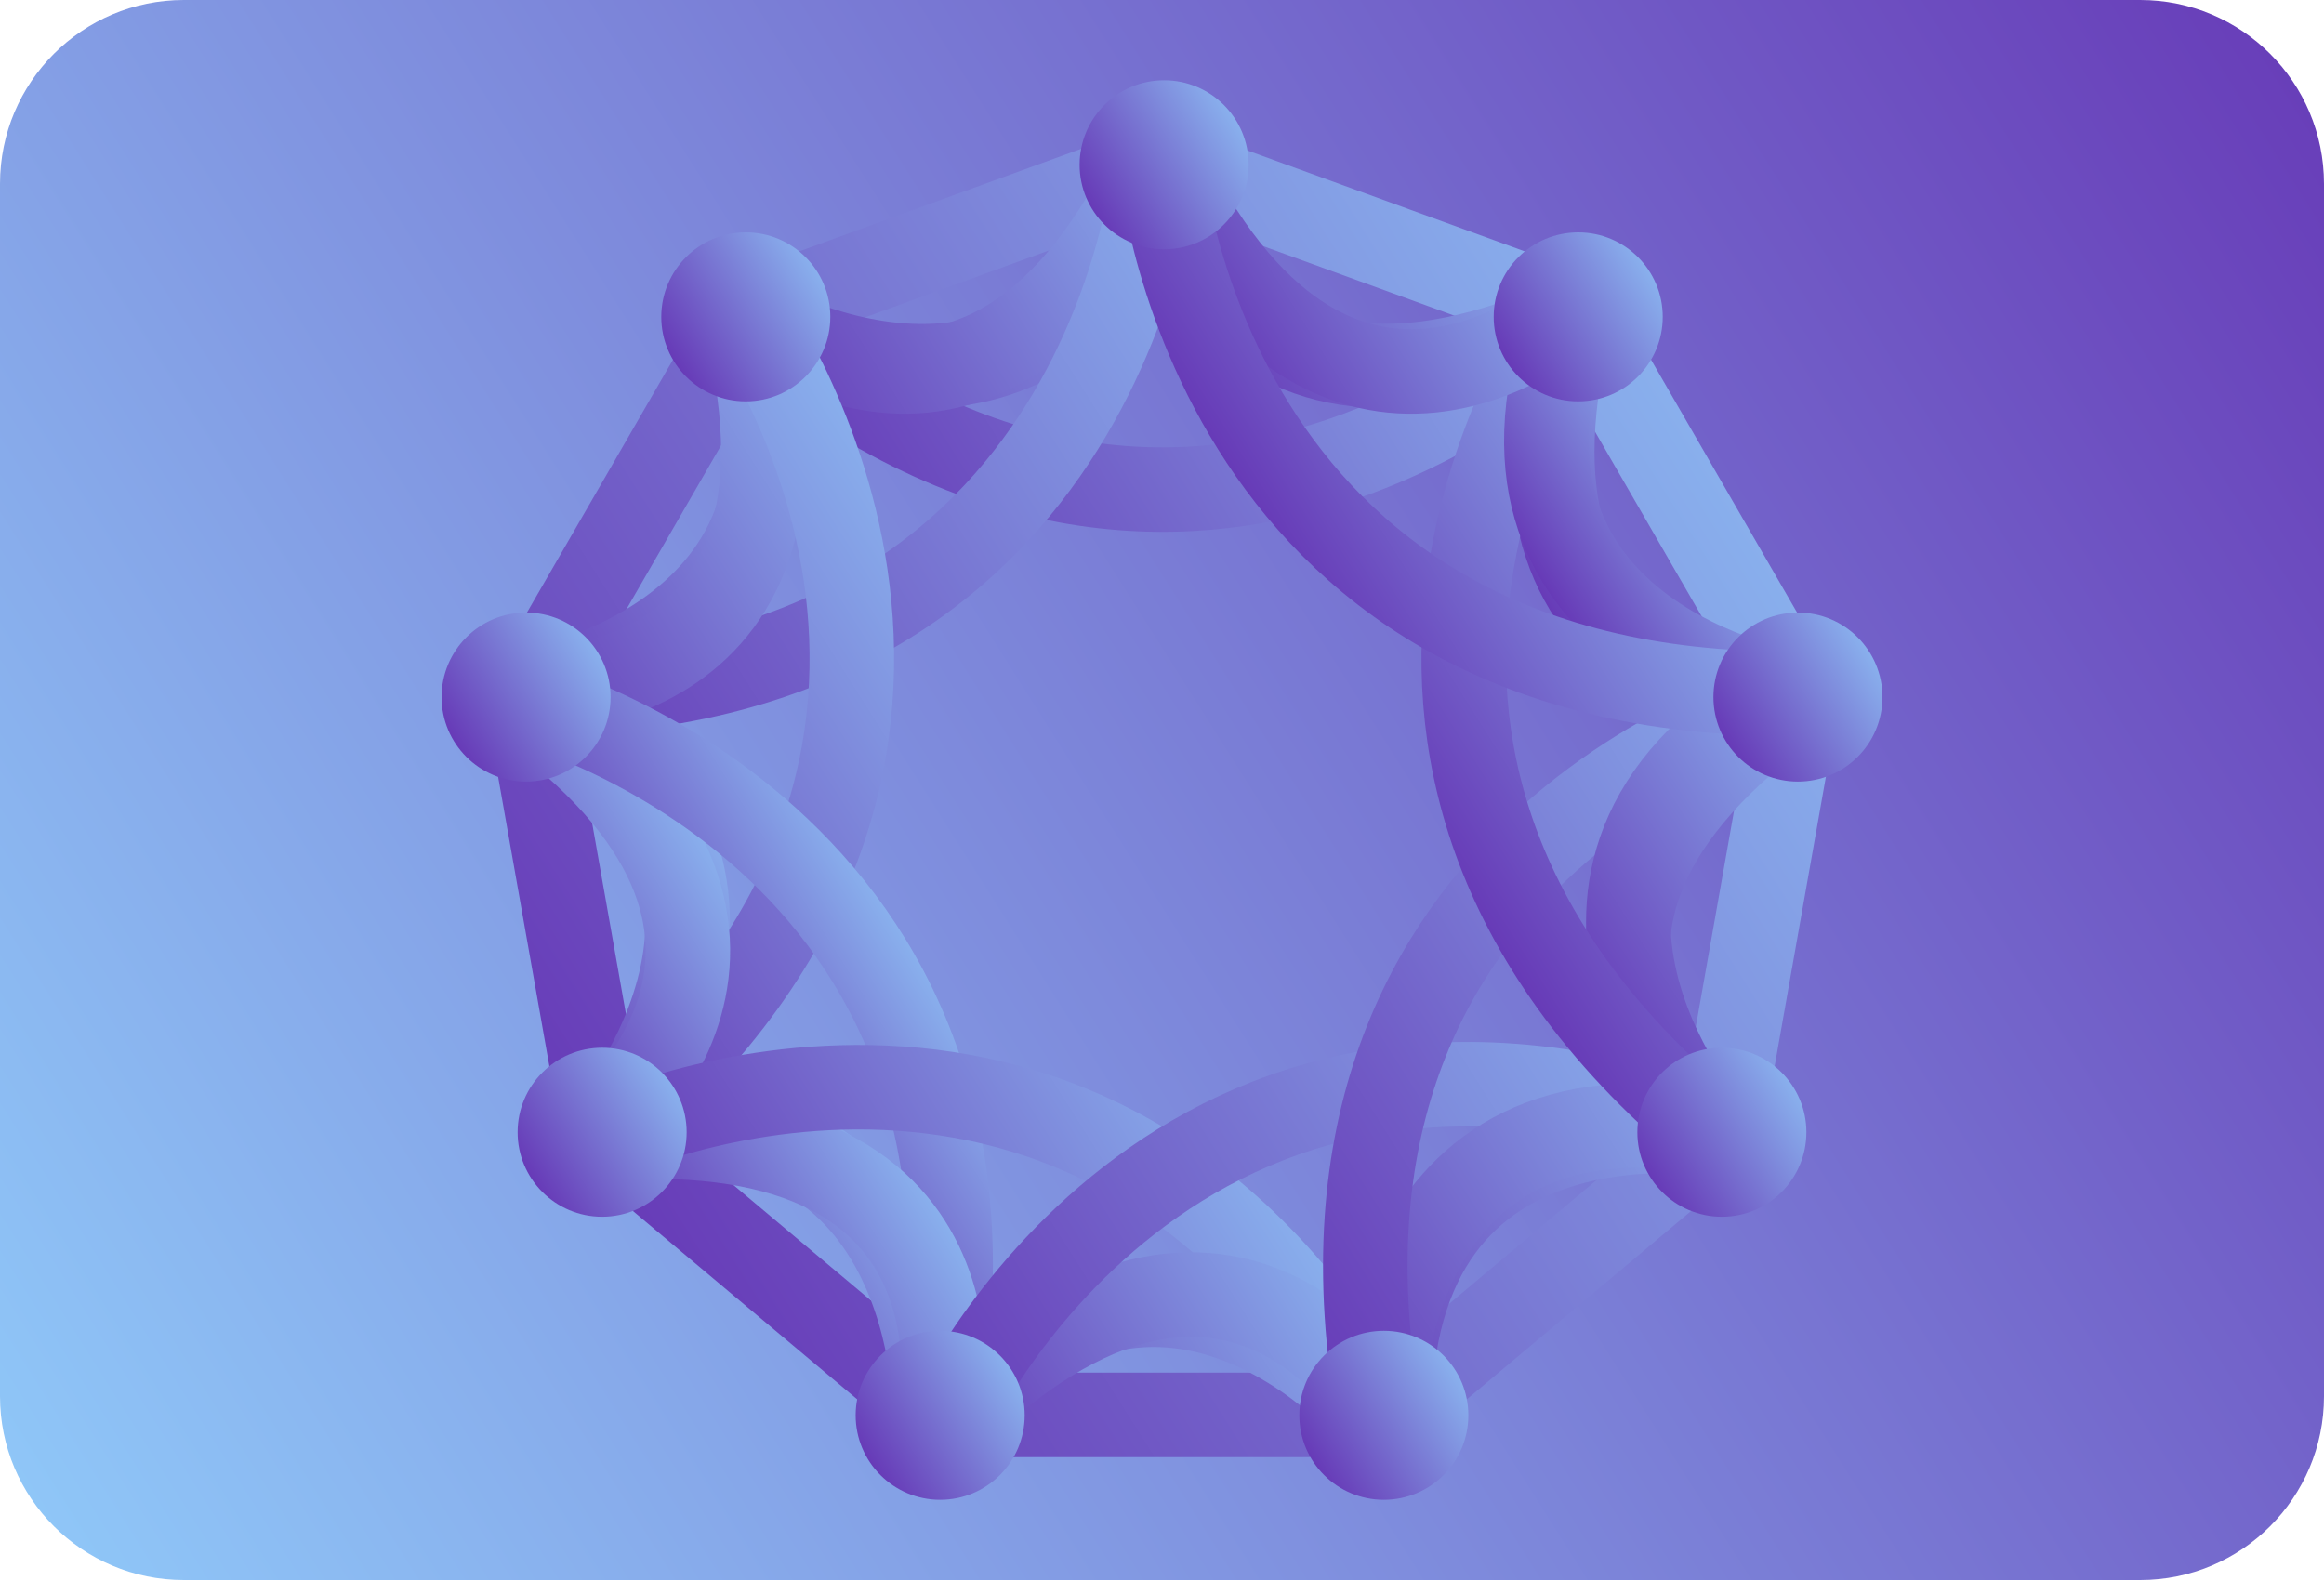
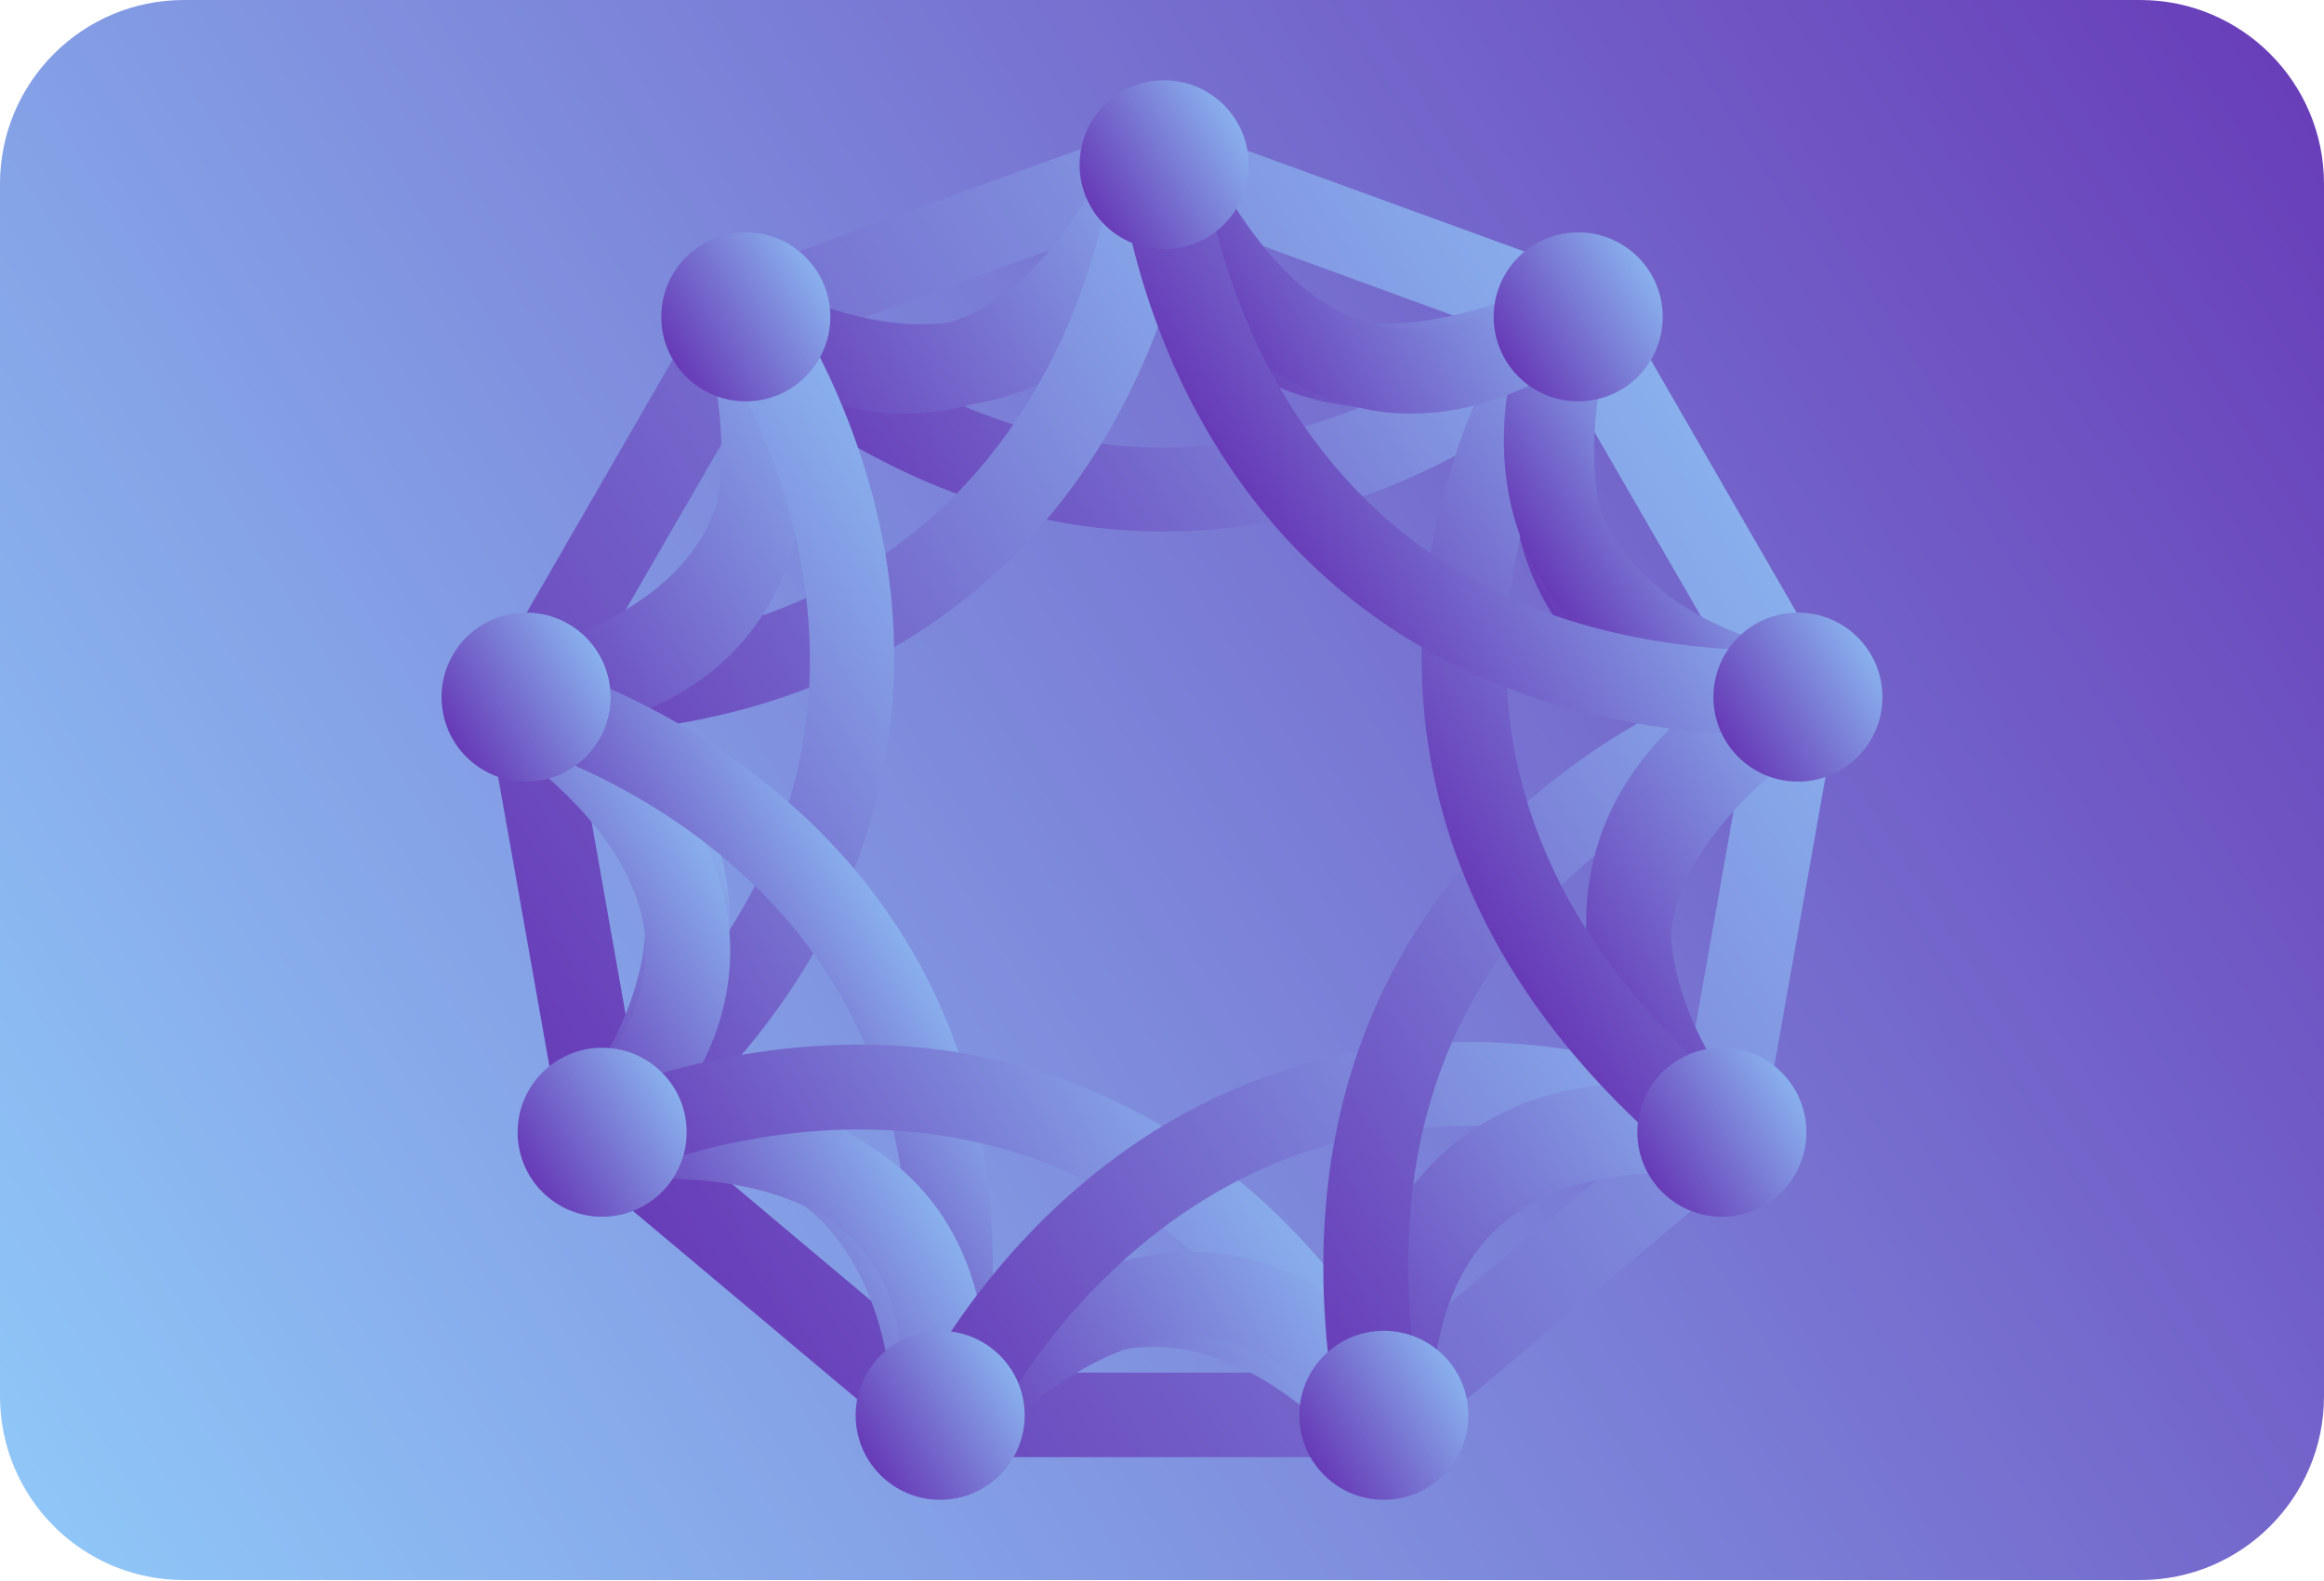
- <svg xmlns="http://www.w3.org/2000/svg" version="1.1" x="0px" y="0px" viewBox="0 0 550 374" style="enable-background:new 0 0 550 374;" xml:space="preserve">
+ <svg xmlns="http://www.w3.org/2000/svg" version="1.1" id="Layer_1" x="0px" y="0px" viewBox="0 0 550 374" style="enable-background:new 0 0 550 374;" xml:space="preserve">
  <style type="text/css">
	.st0{fill:url(#SVGID_1_);}
- 	.st1{fill:none;stroke:url(#SVGID_2_);stroke-width:20;stroke-miterlimit:10;}
- 	.st2{fill:none;stroke:url(#SVGID_3_);stroke-width:20;stroke-miterlimit:10;}
- 	.st3{fill:none;stroke:url(#SVGID_4_);stroke-width:20;stroke-miterlimit:10;}
- 	.st4{fill:none;stroke:url(#SVGID_5_);stroke-width:20;stroke-miterlimit:10;}
- 	.st5{fill:none;stroke:url(#SVGID_6_);stroke-width:20;stroke-miterlimit:10;}
- 	.st6{fill:none;stroke:url(#SVGID_7_);stroke-width:20;stroke-miterlimit:10;}
- 	.st7{fill:none;stroke:url(#SVGID_8_);stroke-width:20;stroke-miterlimit:10;}
- 	.st8{fill:none;stroke:url(#SVGID_9_);stroke-width:20;stroke-miterlimit:10;}
- 	.st9{fill:none;stroke:url(#SVGID_10_);stroke-width:20;stroke-miterlimit:10;}
- 	.st10{fill:none;stroke:url(#SVGID_11_);stroke-width:20;stroke-miterlimit:10;}
- 	.st11{fill:none;stroke:url(#SVGID_12_);stroke-width:20;stroke-miterlimit:10;}
- 	.st12{fill:none;stroke:url(#SVGID_13_);stroke-width:20;stroke-miterlimit:10;}
- 	.st13{fill:none;stroke:url(#SVGID_14_);stroke-width:20;stroke-miterlimit:10;}
- 	.st14{fill:none;stroke:url(#SVGID_15_);stroke-width:20;stroke-miterlimit:10;}
- 	.st15{fill:none;stroke:url(#SVGID_16_);stroke-width:20;stroke-miterlimit:10;}
- 	.st16{fill:none;stroke:url(#SVGID_17_);stroke-width:20;stroke-miterlimit:10;}
- 	.st17{fill:none;stroke:url(#SVGID_18_);stroke-width:20;stroke-miterlimit:10;}
- 	.st18{fill:none;stroke:url(#SVGID_19_);stroke-width:20;stroke-miterlimit:10;}
- 	.st19{fill:none;stroke:url(#SVGID_20_);stroke-width:20;stroke-miterlimit:10;}
- 	.st20{fill:none;stroke:url(#SVGID_21_);stroke-width:20;stroke-miterlimit:10;}
- 	.st21{fill:none;stroke:url(#SVGID_22_);stroke-width:20;stroke-miterlimit:10;}
- 	.st22{fill:none;stroke:url(#SVGID_23_);stroke-width:20;stroke-miterlimit:10;}
- 	.st23{fill:none;stroke:url(#SVGID_24_);stroke-width:20;stroke-miterlimit:10;}
- 	.st24{fill:none;stroke:url(#SVGID_25_);stroke-width:20;stroke-miterlimit:10;}
- 	.st25{fill:none;stroke:url(#SVGID_26_);stroke-width:20;stroke-miterlimit:10;}
- 	.st26{fill:none;stroke:url(#SVGID_27_);stroke-width:20;stroke-miterlimit:10;}
- 	.st27{fill:none;stroke:url(#SVGID_28_);stroke-width:20;stroke-miterlimit:10;}
- 	.st28{fill:none;stroke:url(#SVGID_29_);stroke-width:20;stroke-miterlimit:10;}
+ 	.st1{fill:url(#SVGID_2_);}
+ 	.st2{fill:url(#SVGID_3_);}
+ 	.st3{fill:url(#SVGID_4_);}
+ 	.st4{fill:url(#SVGID_5_);}
+ 	.st5{fill:url(#SVGID_6_);}
+ 	.st6{fill:url(#SVGID_7_);}
+ 	.st7{fill:url(#SVGID_8_);}
+ 	.st8{fill:url(#SVGID_9_);}
+ 	.st9{fill:url(#SVGID_10_);}
+ 	.st10{fill:url(#SVGID_11_);}
+ 	.st11{fill:url(#SVGID_12_);}
+ 	.st12{fill:url(#SVGID_13_);}
+ 	.st13{fill:url(#SVGID_14_);}
+ 	.st14{fill:url(#SVGID_15_);}
+ 	.st15{fill:url(#SVGID_16_);}
+ 	.st16{fill:url(#SVGID_17_);}
+ 	.st17{fill:url(#SVGID_18_);}
+ 	.st18{fill:url(#SVGID_19_);}
+ 	.st19{fill:url(#SVGID_20_);}
+ 	.st20{fill:url(#SVGID_21_);}
+ 	.st21{fill:url(#SVGID_22_);}
+ 	.st22{fill:url(#SVGID_23_);}
+ 	.st23{fill:url(#SVGID_24_);}
+ 	.st24{fill:url(#SVGID_25_);}
+ 	.st25{fill:url(#SVGID_26_);}
+ 	.st26{fill:url(#SVGID_27_);}
+ 	.st27{fill:url(#SVGID_28_);}
+ 	.st28{fill:url(#SVGID_29_);}
	.st29{fill:url(#SVGID_30_);}
	.st30{fill:url(#SVGID_31_);}
	.st31{fill:url(#SVGID_32_);}
	.st32{fill:url(#SVGID_33_);}
	.st33{fill:url(#SVGID_34_);}
	.st34{fill:url(#SVGID_35_);}
	.st35{fill:url(#SVGID_36_);}
	.st36{fill:url(#SVGID_37_);}
	.st37{fill:url(#SVGID_38_);}
</style>
  <g id="Layer_2_1_">
    <g id="Layer_1_1_">
      <g>
-         <linearGradient id="SVGID_1_" gradientUnits="userSpaceOnUse" x1="-8.267" y1="7.926" x2="561.015" y2="367.811" gradientTransform="matrix(1 0 0 -1 0 374)">
+         <linearGradient id="SVGID_1_" gradientUnits="userSpaceOnUse" x1="-8.267" y1="784.074" x2="561.015" y2="424.189" gradientTransform="matrix(1 0 0 1 0 -418)">
          <stop offset="0" style="stop-color:#90CAF9" />
          <stop offset="1" style="stop-color:#673AB7" />
        </linearGradient>
        <path class="st0" d="M43.5,374h463c24,0,43.5-19.5,43.5-43.5v-287c0-24-19.5-43.5-43.5-43.5h-463C19.5,0,0,19.5,0,43.5v287     C0,354.5,19.5,374,43.5,374z" />
      </g>
    </g>
  </g>
-   <g id="Layer_1">
-     <g id="Layer_2">
-       <linearGradient id="SVGID_2_" gradientUnits="userSpaceOnUse" x1="136.563" y1="277.671" x2="405.851" y2="107.434">
-         <stop offset="0" style="stop-color:#673AB7" />
-         <stop offset="1" style="stop-color:#89B0ED" />
-       </linearGradient>
-       <polygon class="st1" points="275,38.9 176.9,74.6 124.7,165 142.9,267.8 222.8,334.9 327.2,334.9 407.1,267.8 425.3,165     373.1,74.6   " />
-       <g>
-         <linearGradient id="SVGID_3_" gradientUnits="userSpaceOnUse" x1="181.325" y1="99.381" x2="281.108" y2="36.301">
-           <stop offset="0" style="stop-color:#673AB7" />
-           <stop offset="1" style="stop-color:#89B0ED" />
-         </linearGradient>
-         <path class="st2" d="M176.5,75c0,0,71,43,99-36" />
-         <linearGradient id="SVGID_4_" gradientUnits="userSpaceOnUse" x1="286.306" y1="84.523" x2="354.06" y2="41.691">
-           <stop offset="0" style="stop-color:#673AB7" />
-           <stop offset="1" style="stop-color:#89B0ED" />
-         </linearGradient>
-         <path class="st3" d="M275.5,39c0,0,10,76,98,36" />
-         <linearGradient id="SVGID_5_" gradientUnits="userSpaceOnUse" x1="199.172" y1="128.759" x2="349.954" y2="33.439">
-           <stop offset="0" style="stop-color:#673AB7" />
-           <stop offset="1" style="stop-color:#89B0ED" />
-         </linearGradient>
-         <path class="st4" d="M373.5,75c0,0-90,92-197,0" />
-       </g>
-       <g>
-         <linearGradient id="SVGID_6_" gradientUnits="userSpaceOnUse" x1="110.564" y1="151.611" x2="200.906" y2="94.499">
-           <stop offset="0" style="stop-color:#673AB7" />
-           <stop offset="1" style="stop-color:#89B0ED" />
-         </linearGradient>
-         <path class="st5" d="M123.2,164.2c0,0,82-13,52.4-91.4" />
-         <linearGradient id="SVGID_7_" gradientUnits="userSpaceOnUse" x1="180.247" y1="98.194" x2="279.179" y2="35.652">
-           <stop offset="0" style="stop-color:#673AB7" />
-           <stop offset="1" style="stop-color:#89B0ED" />
-         </linearGradient>
-         <path class="st6" d="M175.6,72.8c0,0,56.7,51.6,98.1-35.8" />
-         <linearGradient id="SVGID_8_" gradientUnits="userSpaceOnUse" x1="119.98" y1="169.24" x2="296.333" y2="57.755">
-           <stop offset="0" style="stop-color:#673AB7" />
-           <stop offset="1" style="stop-color:#89B0ED" />
-         </linearGradient>
-         <path class="st7" d="M273.7,37c0,0-9.4,128.4-150.5,127.2" />
-       </g>
-       <g>
-         <linearGradient id="SVGID_9_" gradientUnits="userSpaceOnUse" x1="116.228" y1="229.418" x2="169.772" y2="195.569">
-           <stop offset="0" style="stop-color:#673AB7" />
-           <stop offset="1" style="stop-color:#89B0ED" />
-         </linearGradient>
-         <path class="st8" d="M143.6,267.2c0,0,54-63.1-19.4-103.5" />
-         <linearGradient id="SVGID_10_" gradientUnits="userSpaceOnUse" x1="110.758" y1="153.106" x2="201.385" y2="95.815">
-           <stop offset="0" style="stop-color:#673AB7" />
-           <stop offset="1" style="stop-color:#89B0ED" />
-         </linearGradient>
-         <path class="st9" d="M124.1,163.7c0,0,76.6,2.5,51.5-90.8" />
-         <linearGradient id="SVGID_11_" gradientUnits="userSpaceOnUse" x1="105.521" y1="209.711" x2="225.931" y2="133.591">
-           <stop offset="0" style="stop-color:#673AB7" />
-           <stop offset="1" style="stop-color:#89B0ED" />
-         </linearGradient>
-         <path class="st10" d="M175.6,72.9c0,0,76.1,103.8-32.1,194.4" />
-       </g>
-       <g>
-         <linearGradient id="SVGID_12_" gradientUnits="userSpaceOnUse" x1="163.16" y1="311.049" x2="213.26" y2="279.377">
-           <stop offset="0" style="stop-color:#673AB7" />
-           <stop offset="1" style="stop-color:#89B0ED" />
-         </linearGradient>
-         <path class="st11" d="M221.4,335.8c0,0,1.5-83-80.9-67.5" />
-         <linearGradient id="SVGID_13_" gradientUnits="userSpaceOnUse" x1="115.534" y1="230.566" x2="166.69" y2="198.227">
-           <stop offset="0" style="stop-color:#673AB7" />
-           <stop offset="1" style="stop-color:#89B0ED" />
-         </linearGradient>
-         <path class="st12" d="M140.5,268.3c0,0,60.7-46.9-18.2-102.8" />
-         <linearGradient id="SVGID_14_" gradientUnits="userSpaceOnUse" x1="162.664" y1="256.464" x2="215" y2="223.379">
-           <stop offset="0" style="stop-color:#673AB7" />
-           <stop offset="1" style="stop-color:#89B0ED" />
-         </linearGradient>
-         <path class="st13" d="M122.4,165.5c0,0,124.8,31.5,99.1,170.3" />
-       </g>
-       <g>
-         <linearGradient id="SVGID_15_" gradientUnits="userSpaceOnUse" x1="231.05" y1="357.06" x2="317.017" y2="302.714">
-           <stop offset="0" style="stop-color:#673AB7" />
-           <stop offset="1" style="stop-color:#89B0ED" />
-         </linearGradient>
-         <path class="st14" d="M327.5,337.9c0,0-51.7-65-105.3-0.6" />
-         <linearGradient id="SVGID_16_" gradientUnits="userSpaceOnUse" x1="164.991" y1="313.447" x2="217.954" y2="279.966">
-           <stop offset="0" style="stop-color:#673AB7" />
-           <stop offset="1" style="stop-color:#89B0ED" />
-         </linearGradient>
-         <path class="st15" d="M222.2,337.3c0,0,17-74.7-79.4-67.8" />
-         <linearGradient id="SVGID_17_" gradientUnits="userSpaceOnUse" x1="181.085" y1="332.425" x2="292.053" y2="262.274">
-           <stop offset="0" style="stop-color:#673AB7" />
-           <stop offset="1" style="stop-color:#89B0ED" />
-         </linearGradient>
-         <path class="st16" d="M142.8,269.6c0,0,116.3-55.1,184.8,68.3" />
-       </g>
-       <g>
-         <linearGradient id="SVGID_18_" gradientUnits="userSpaceOnUse" x1="310.772" y1="324.096" x2="411.978" y2="260.116">
-           <stop offset="0" style="stop-color:#673AB7" />
-           <stop offset="1" style="stop-color:#89B0ED" />
-         </linearGradient>
-         <path class="st17" d="M409.4,268.9c0,0-81.4-16-80.6,67.8" />
-         <linearGradient id="SVGID_19_" gradientUnits="userSpaceOnUse" x1="234.074" y1="355.929" x2="318.894" y2="302.308">
-           <stop offset="0" style="stop-color:#673AB7" />
-           <stop offset="1" style="stop-color:#89B0ED" />
-         </linearGradient>
-         <path class="st18" d="M328.7,336.7c0,0-35.5-68-104.4-0.2" />
-         <linearGradient id="SVGID_20_" gradientUnits="userSpaceOnUse" x1="223.856" y1="346.096" x2="397.961" y2="236.031">
-           <stop offset="0" style="stop-color:#673AB7" />
-           <stop offset="1" style="stop-color:#89B0ED" />
-         </linearGradient>
-         <path class="st19" d="M224.3,336.5c0,0,53-117.3,185-67.6" />
-       </g>
-       <g>
-         <linearGradient id="SVGID_21_" gradientUnits="userSpaceOnUse" x1="308.453" y1="323.09" x2="409.725" y2="259.068">
-           <stop offset="0" style="stop-color:#673AB7" />
-           <stop offset="1" style="stop-color:#89B0ED" />
-         </linearGradient>
-         <path class="st20" d="M326.6,335.8c0,0-1.5-83,80.9-67.5" />
-         <linearGradient id="SVGID_22_" gradientUnits="userSpaceOnUse" x1="373.925" y1="239.995" x2="445.008" y2="195.058">
-           <stop offset="0" style="stop-color:#673AB7" />
-           <stop offset="1" style="stop-color:#89B0ED" />
-         </linearGradient>
-         <path class="st21" d="M407.5,268.3c0,0-60.7-46.9,18.2-102.8" />
-         <linearGradient id="SVGID_23_" gradientUnits="userSpaceOnUse" x1="291.221" y1="297.211" x2="449.422" y2="197.2">
-           <stop offset="0" style="stop-color:#673AB7" />
-           <stop offset="1" style="stop-color:#89B0ED" />
-         </linearGradient>
-         <path class="st22" d="M425.7,165.5c0,0-124.8,31.5-99.1,170.3" />
-       </g>
-       <g>
-         <linearGradient id="SVGID_24_" gradientUnits="userSpaceOnUse" x1="372.598" y1="236.55" x2="442.668" y2="192.254">
-           <stop offset="0" style="stop-color:#673AB7" />
-           <stop offset="1" style="stop-color:#89B0ED" />
-         </linearGradient>
-         <path class="st23" d="M404.5,267.2c0,0-54-63.1,19.4-103.5" />
-         <linearGradient id="SVGID_25_" gradientUnits="userSpaceOnUse" x1="364.306" y1="140.445" x2="406.322" y2="113.883">
-           <stop offset="0" style="stop-color:#673AB7" />
-           <stop offset="1" style="stop-color:#89B0ED" />
-         </linearGradient>
-         <path class="st24" d="M423.9,163.7c0,0-76.6,2.5-51.5-90.8" />
-         <linearGradient id="SVGID_26_" gradientUnits="userSpaceOnUse" x1="338" y1="198.292" x2="422.305" y2="144.997">
-           <stop offset="0" style="stop-color:#673AB7" />
-           <stop offset="1" style="stop-color:#89B0ED" />
-         </linearGradient>
-         <path class="st25" d="M372.4,72.9c0,0-76.1,103.8,32.1,194.4" />
-       </g>
-       <g>
-         <linearGradient id="SVGID_27_" gradientUnits="userSpaceOnUse" x1="365.769" y1="138.975" x2="405.485" y2="113.868">
-           <stop offset="0" style="stop-color:#673AB7" />
-           <stop offset="1" style="stop-color:#89B0ED" />
-         </linearGradient>
-         <path class="st26" d="M424.8,164.2c0,0-82-13-52.4-91.4" />
-         <linearGradient id="SVGID_28_" gradientUnits="userSpaceOnUse" x1="289.411" y1="81.926" x2="354.294" y2="40.909">
-           <stop offset="0" style="stop-color:#673AB7" />
-           <stop offset="1" style="stop-color:#89B0ED" />
-         </linearGradient>
-         <path class="st27" d="M372.4,72.8c0,0-56.7,51.6-98.1-35.8" />
-         <linearGradient id="SVGID_29_" gradientUnits="userSpaceOnUse" x1="304.2" y1="131.572" x2="380.155" y2="83.555">
-           <stop offset="0" style="stop-color:#673AB7" />
-           <stop offset="1" style="stop-color:#89B0ED" />
-         </linearGradient>
-         <path class="st28" d="M274.4,37c0,0,9.4,128.4,150.5,127.2" />
-       </g>
-     </g>
-     <g id="Layer_3">
-       <linearGradient id="SVGID_30_" gradientUnits="userSpaceOnUse" x1="205.593" y1="28.312" x2="239.407" y2="49.688" gradientTransform="matrix(1 0 0 -1 0 374)">
-         <stop offset="0" style="stop-color:#673AB7" />
-         <stop offset="1" style="stop-color:#89B0ED" />
-       </linearGradient>
-       <circle class="st29" cx="222.5" cy="335" r="20" />
-       <linearGradient id="SVGID_31_" gradientUnits="userSpaceOnUse" x1="125.593" y1="95.312" x2="159.407" y2="116.688" gradientTransform="matrix(1 0 0 -1 0 374)">
-         <stop offset="0" style="stop-color:#673AB7" />
-         <stop offset="1" style="stop-color:#89B0ED" />
-       </linearGradient>
-       <circle class="st30" cx="142.5" cy="268" r="20" />
-       <linearGradient id="SVGID_32_" gradientUnits="userSpaceOnUse" x1="107.593" y1="198.312" x2="141.407" y2="219.688" gradientTransform="matrix(1 0 0 -1 0 374)">
-         <stop offset="0" style="stop-color:#673AB7" />
-         <stop offset="1" style="stop-color:#89B0ED" />
-       </linearGradient>
-       <circle class="st31" cx="124.5" cy="165" r="20" />
-       <linearGradient id="SVGID_33_" gradientUnits="userSpaceOnUse" x1="159.593" y1="288.312" x2="193.407" y2="309.688" gradientTransform="matrix(1 0 0 -1 0 374)">
-         <stop offset="0" style="stop-color:#673AB7" />
-         <stop offset="1" style="stop-color:#89B0ED" />
-       </linearGradient>
-       <circle class="st32" cx="176.5" cy="75" r="20" />
-       <linearGradient id="SVGID_34_" gradientUnits="userSpaceOnUse" x1="258.593" y1="324.312" x2="292.407" y2="345.688" gradientTransform="matrix(1 0 0 -1 0 374)">
-         <stop offset="0" style="stop-color:#673AB7" />
-         <stop offset="1" style="stop-color:#89B0ED" />
-       </linearGradient>
-       <circle class="st33" cx="275.5" cy="39" r="20" />
-       <linearGradient id="SVGID_35_" gradientUnits="userSpaceOnUse" x1="310.593" y1="28.312" x2="344.407" y2="49.688" gradientTransform="matrix(1 0 0 -1 0 374)">
-         <stop offset="0" style="stop-color:#673AB7" />
-         <stop offset="1" style="stop-color:#89B0ED" />
-       </linearGradient>
-       <circle class="st34" cx="327.5" cy="335" r="20" />
-       <linearGradient id="SVGID_36_" gradientUnits="userSpaceOnUse" x1="408.593" y1="198.312" x2="442.407" y2="219.688" gradientTransform="matrix(1 0 0 -1 0 374)">
-         <stop offset="0" style="stop-color:#673AB7" />
-         <stop offset="1" style="stop-color:#89B0ED" />
-       </linearGradient>
-       <circle class="st35" cx="425.5" cy="165" r="20" />
-       <linearGradient id="SVGID_37_" gradientUnits="userSpaceOnUse" x1="390.593" y1="95.312" x2="424.407" y2="116.688" gradientTransform="matrix(1 0 0 -1 0 374)">
-         <stop offset="0" style="stop-color:#673AB7" />
-         <stop offset="1" style="stop-color:#89B0ED" />
-       </linearGradient>
-       <circle class="st36" cx="407.5" cy="268" r="20" />
-       <linearGradient id="SVGID_38_" gradientUnits="userSpaceOnUse" x1="356.593" y1="288.312" x2="390.407" y2="309.688" gradientTransform="matrix(1 0 0 -1 0 374)">
-         <stop offset="0" style="stop-color:#673AB7" />
-         <stop offset="1" style="stop-color:#89B0ED" />
-       </linearGradient>
-       <circle class="st37" cx="373.5" cy="75" r="20" />
-     </g>
+   <g id="Layer_2_2_">
+     <linearGradient id="SVGID_2_" gradientUnits="userSpaceOnUse" x1="136.563" y1="98.329" x2="405.85" y2="268.565" gradientTransform="matrix(1 0 0 -1 0 376)">
+       <stop offset="0" style="stop-color:#673AB7" />
+       <stop offset="1" style="stop-color:#89B0ED" />
+     </linearGradient>
+     <path class="st1" d="M330.8,344.9H219.2l-85.5-71.8l-19.5-110l55.8-96.7L275,28.3l104.9,38.2l55.8,96.7l-19.5,110L330.8,344.9z    M226.4,324.9h97.1l74.3-62.4l16.9-95.6l-48.6-84.1L275,49.5l-91.3,33.2l-48.6,84.1l16.9,95.6L226.4,324.9z" />
+     <g>
+       <linearGradient id="SVGID_3_" gradientUnits="userSpaceOnUse" x1="181.324" y1="276.621" x2="281.106" y2="339.701" gradientTransform="matrix(1 0 0 -1 0 376)">
+         <stop offset="0" style="stop-color:#673AB7" />
+         <stop offset="1" style="stop-color:#89B0ED" />
+       </linearGradient>
+       <path class="st2" d="M218.2,96.7c-24.9,0-45.8-12.4-46.9-13.1l10.3-17.1c0.3,0.2,27.9,16.4,52.2,7.7c14.2-5.1,25-18,32.2-38.4    l18.9,6.7c-9.4,26.4-24.3,43.4-44.5,50.6C233,95.6,225.4,96.7,218.2,96.7z" />
+       <linearGradient id="SVGID_4_" gradientUnits="userSpaceOnUse" x1="286.311" y1="291.48" x2="354.06" y2="334.309" gradientTransform="matrix(1 0 0 -1 0 376)">
+         <stop offset="0" style="stop-color:#673AB7" />
+         <stop offset="1" style="stop-color:#89B0ED" />
+       </linearGradient>
+       <path class="st3" d="M328,96.6c-11.3,0-21.4-2.5-30.4-7.4c-27.3-15.2-31.9-47.5-32-48.9l19.8-2.7c0,0.2,3.6,24,22,34.1    c14.7,8.1,35.5,6.1,61.9-5.9l8.3,18.2C359.2,92.5,342.6,96.6,328,96.6z" />
+       <linearGradient id="SVGID_5_" gradientUnits="userSpaceOnUse" x1="199.174" y1="247.237" x2="349.956" y2="342.557" gradientTransform="matrix(1 0 0 -1 0 376)">
+         <stop offset="0" style="stop-color:#673AB7" />
+         <stop offset="1" style="stop-color:#89B0ED" />
+       </linearGradient>
+       <path class="st4" d="M275.3,125.8c-30.5,0-66.9-10.2-105.3-43.2l13-15.2c41.3,35.5,84.5,46.6,128.3,32.8    c33.3-10.5,54.8-32,55-32.2l14.3,14c-1,1-24.7,24.9-62.5,37C306,122.9,291.5,125.8,275.3,125.8z" />
+     </g>
+     <g>
+       <linearGradient id="SVGID_6_" gradientUnits="userSpaceOnUse" x1="110.562" y1="224.391" x2="200.905" y2="281.503" gradientTransform="matrix(1 0 0 -1 0 376)">
+         <stop offset="0" style="stop-color:#673AB7" />
+         <stop offset="1" style="stop-color:#89B0ED" />
+       </linearGradient>
+       <path class="st5" d="M124.8,174.1l-3.2-19.7c0.3-0.1,31.9-5.5,44.8-27.8c7.5-13,7.5-29.9-0.2-50.1l18.7-7.1    c9.9,26.2,9.5,48.9-1.3,67.3C165.9,167.2,126.4,173.8,124.8,174.1z" />
+       <linearGradient id="SVGID_7_" gradientUnits="userSpaceOnUse" x1="180.242" y1="277.814" x2="279.174" y2="340.356" gradientTransform="matrix(1 0 0 -1 0 376)">
+         <stop offset="0" style="stop-color:#673AB7" />
+         <stop offset="1" style="stop-color:#89B0ED" />
+       </linearGradient>
+       <path class="st6" d="M214,97.9c-25.3,0-44.3-16.9-45.2-17.7l13.5-14.8l-6.7,7.4l6.7-7.4c0.2,0.2,18.2,16,38.9,11.8    c16.4-3.3,31.1-18.3,43.5-44.5l18.1,8.6c-15.3,32.3-34.8,51-57.8,55.6C221.2,97.6,217.5,97.9,214,97.9z" />
+       <linearGradient id="SVGID_8_" gradientUnits="userSpaceOnUse" x1="119.957" y1="206.797" x2="296.31" y2="318.282" gradientTransform="matrix(1 0 0 -1 0 376)">
+         <stop offset="0" style="stop-color:#673AB7" />
+         <stop offset="1" style="stop-color:#89B0ED" />
+       </linearGradient>
+       <path class="st7" d="M125.1,174.2c-0.7,0-1.3,0-2,0l0.2-20c54.5,0.4,94.6-19,119.2-57.8c18.7-29.5,21.2-59.8,21.2-60.1l19.9,1.5    c-0.1,1.4-2.8,35-23.8,68.6C240.4,137.4,201.3,174.2,125.1,174.2z" />
+     </g>
+     <g>
+       <linearGradient id="SVGID_9_" gradientUnits="userSpaceOnUse" x1="116.207" y1="146.569" x2="169.793" y2="180.444" gradientTransform="matrix(1 0 0 -1 0 376)">
+         <stop offset="0" style="stop-color:#673AB7" />
+         <stop offset="1" style="stop-color:#89B0ED" />
+       </linearGradient>
+       <path class="st8" d="M151.2,273.7l-15.2-13l7.6,6.5l-7.6-6.5c0.2-0.2,20.7-24.9,16.1-50.3c-2.7-14.8-13.7-27.6-32.7-38l9.6-17.5    c24.5,13.5,38.9,31,42.7,52C178.1,241.8,152.3,272.4,151.2,273.7z" />
+       <linearGradient id="SVGID_10_" gradientUnits="userSpaceOnUse" x1="110.758" y1="222.894" x2="201.385" y2="280.185" gradientTransform="matrix(1 0 0 -1 0 376)">
+         <stop offset="0" style="stop-color:#673AB7" />
+         <stop offset="1" style="stop-color:#89B0ED" />
+       </linearGradient>
+       <path class="st9" d="M124.7,173.7c-0.5,0-0.8,0-0.9,0l0.6-20c0.2,0,24.2,0.4,37.3-16.2c10.4-13.2,11.8-34,4.3-62l19.3-5.2    c9.3,34.5,6.6,61.3-8,79.7C159.4,172.6,130.2,173.7,124.7,173.7z" />
+       <linearGradient id="SVGID_11_" gradientUnits="userSpaceOnUse" x1="105.521" y1="166.289" x2="225.935" y2="242.411" gradientTransform="matrix(1 0 0 -1 0 376)">
+         <stop offset="0" style="stop-color:#673AB7" />
+         <stop offset="1" style="stop-color:#89B0ED" />
+       </linearGradient>
+       <path class="st10" d="M149.9,275l-12.8-15.3c41.8-35,59.7-75.8,53.3-121.3c-4.9-34.6-22.6-59.3-22.8-59.5L183.7,67    c0.8,1.1,20.6,28.4,26.4,67.7C215.4,171.2,209.4,225.2,149.9,275z" />
+     </g>
+     <g>
+       <linearGradient id="SVGID_12_" gradientUnits="userSpaceOnUse" x1="163.16" y1="64.952" x2="213.258" y2="96.622" gradientTransform="matrix(1 0 0 -1 0 376)">
+         <stop offset="0" style="stop-color:#673AB7" />
+         <stop offset="1" style="stop-color:#89B0ED" />
+       </linearGradient>
+       <path class="st11" d="M231.4,336l-20-0.4l10,0.2l-10-0.2c0-0.3,0.2-32.3-19.6-49c-11.5-9.7-28.2-12.6-49.5-8.6l-3.7-19.7    c27.5-5.2,49.8-0.8,66.1,13C231.8,294.3,231.4,334.3,231.4,336z" />
+       <linearGradient id="SVGID_13_" gradientUnits="userSpaceOnUse" x1="115.5" y1="145.412" x2="166.703" y2="177.781" gradientTransform="matrix(1 0 0 -1 0 376)">
+         <stop offset="0" style="stop-color:#673AB7" />
+         <stop offset="1" style="stop-color:#89B0ED" />
+       </linearGradient>
+       <path class="st12" d="M146.6,276.2l-12.2-15.8l6.1,7.9l-6.1-7.9c0.2-0.1,19-15.2,18.4-36.2c-0.4-16.8-12.6-33.8-36.3-50.5    l11.6-16.3c29.2,20.7,44.2,43.1,44.7,66.6C173.4,255.1,147.7,275.4,146.6,276.2z" />
+       <linearGradient id="SVGID_14_" gradientUnits="userSpaceOnUse" x1="162.664" y1="119.536" x2="214.955" y2="152.593" gradientTransform="matrix(1 0 0 -1 0 376)">
+         <stop offset="0" style="stop-color:#673AB7" />
+         <stop offset="1" style="stop-color:#89B0ED" />
+       </linearGradient>
+       <path class="st13" d="M231.3,337.6l-19.7-3.6c9.9-53.6-2.3-96.5-36.2-127.4c-25.8-23.5-55.2-31.3-55.5-31.3l4.9-19.4    c1.4,0.3,33.9,8.8,63.4,35.4C215.7,215.9,245.5,261.4,231.3,337.6z" />
+     </g>
+     <g>
+       <linearGradient id="SVGID_15_" gradientUnits="userSpaceOnUse" x1="231.052" y1="18.937" x2="317.019" y2="73.283" gradientTransform="matrix(1 0 0 -1 0 376)">
+         <stop offset="0" style="stop-color:#673AB7" />
+         <stop offset="1" style="stop-color:#89B0ED" />
+       </linearGradient>
+       <path class="st14" d="M319.7,344.1c-0.2-0.3-20.5-25.1-46.3-25.3c-15-0.1-29.7,8.2-43.5,24.9l-15.4-12.8    c17.7-21.3,37.4-32.1,58.5-32.1c0.2,0,0.5,0,0.7,0c35.4,0.4,60.6,31.5,61.6,32.8L319.7,344.1z" />
+       <linearGradient id="SVGID_16_" gradientUnits="userSpaceOnUse" x1="164.99" y1="62.553" x2="217.956" y2="96.036" gradientTransform="matrix(1 0 0 -1 0 376)">
+         <stop offset="0" style="stop-color:#673AB7" />
+         <stop offset="1" style="stop-color:#89B0ED" />
+       </linearGradient>
+       <path class="st15" d="M232,339.5l-19.5-4.4c0.1-0.2,5-23.7-8.8-39.7c-11-12.7-31.2-18.1-60.1-16l-1.4-19.9    c35.7-2.6,61.5,5.2,76.8,23C239.2,306.2,232.3,338.2,232,339.5z" />
+       <linearGradient id="SVGID_17_" gradientUnits="userSpaceOnUse" x1="181.068" y1="43.565" x2="292.05" y2="113.724" gradientTransform="matrix(1 0 0 -1 0 376)">
+         <stop offset="0" style="stop-color:#673AB7" />
+         <stop offset="1" style="stop-color:#89B0ED" />
+       </linearGradient>
+       <path class="st16" d="M318.9,342.8c-26.5-47.7-63.1-73-109-75.3c-34.9-1.7-62.5,11-62.8,11.1l-8.5-18.1    c1.3-0.6,31.8-14.8,71.4-13.1c36.9,1.6,88.8,17.8,126.4,85.6L318.9,342.8z" />
+     </g>
+     <g>
+       <linearGradient id="SVGID_18_" gradientUnits="userSpaceOnUse" x1="310.771" y1="51.904" x2="411.979" y2="115.884" gradientTransform="matrix(1 0 0 -1 0 376)">
+         <stop offset="0" style="stop-color:#673AB7" />
+         <stop offset="1" style="stop-color:#89B0ED" />
+       </linearGradient>
+       <path class="st17" d="M318.8,336.8c-0.3-28,7.9-49.1,24.4-62.8c27.2-22.6,66.5-15.2,68.1-14.9l-3.8,19.6    c-0.3-0.1-31.8-5.8-51.6,10.7c-11.5,9.6-17.3,25.5-17.1,47.2L318.8,336.8z" />
+       <linearGradient id="SVGID_19_" gradientUnits="userSpaceOnUse" x1="234.074" y1="20.072" x2="318.892" y2="73.691" gradientTransform="matrix(1 0 0 -1 0 376)">
+         <stop offset="0" style="stop-color:#673AB7" />
+         <stop offset="1" style="stop-color:#89B0ED" />
+       </linearGradient>
+       <path class="st18" d="M231.3,343.6l-14-14.3c25.5-25.1,50.2-35.9,73.4-32.3c30.9,4.9,46.3,33.7,46.9,35l-17.7,9.3    c-0.1-0.2-11.6-21.3-32.5-24.5C270.8,314.3,252,323.3,231.3,343.6z" />
+       <linearGradient id="SVGID_20_" gradientUnits="userSpaceOnUse" x1="223.86" y1="29.898" x2="397.964" y2="139.963" gradientTransform="matrix(1 0 0 -1 0 376)">
+         <stop offset="0" style="stop-color:#673AB7" />
+         <stop offset="1" style="stop-color:#89B0ED" />
+       </linearGradient>
+       <path class="st19" d="M233.4,340.6l-18.2-8.3c0.6-1.3,14.6-31.9,46-56.2c29.2-22.7,79.1-43.9,151.7-16.6l-7,18.7    c-51-19.2-95.3-14.7-131.7,13.2C246.3,312.8,233.5,340.4,233.4,340.6z" />
+     </g>
+     <g>
+       <linearGradient id="SVGID_21_" gradientUnits="userSpaceOnUse" x1="308.45" y1="52.914" x2="409.723" y2="116.936" gradientTransform="matrix(1 0 0 -1 0 376)">
+         <stop offset="0" style="stop-color:#673AB7" />
+         <stop offset="1" style="stop-color:#89B0ED" />
+       </linearGradient>
+       <path class="st20" d="M316.6,336c0-1.7-0.4-41.7,26.6-64.5c16.3-13.8,38.6-18.2,66.1-13l-3.7,19.7c-21.3-4-38-1.1-49.5,8.6    c-19.9,16.8-19.5,48.5-19.5,48.9L316.6,336z" />
+       <linearGradient id="SVGID_22_" gradientUnits="userSpaceOnUse" x1="373.932" y1="136.01" x2="445.009" y2="180.942" gradientTransform="matrix(1 0 0 -1 0 376)">
+         <stop offset="0" style="stop-color:#673AB7" />
+         <stop offset="1" style="stop-color:#89B0ED" />
+       </linearGradient>
+       <path class="st21" d="M401.4,276.2c-1.1-0.8-26.8-21.1-26.2-52.3c0.5-23.5,15.5-45.9,44.7-66.6l11.6,16.3    c-23.6,16.8-35.9,33.7-36.3,50.5c-0.5,21.1,18.2,36.1,18.4,36.2L401.4,276.2z" />
+       <linearGradient id="SVGID_23_" gradientUnits="userSpaceOnUse" x1="291.219" y1="78.791" x2="449.421" y2="178.802" gradientTransform="matrix(1 0 0 -1 0 376)">
+         <stop offset="0" style="stop-color:#673AB7" />
+         <stop offset="1" style="stop-color:#89B0ED" />
+       </linearGradient>
+       <path class="st22" d="M316.8,337.6c-14.1-76.2,15.6-121.7,43.1-146.4c29.5-26.6,62.1-35,63.4-35.4l4.9,19.4l-2.4-9.7l2.5,9.7    c-0.3,0.1-29.7,7.8-55.5,31.3c-34,31-46.1,73.8-36.2,127.4L316.8,337.6z" />
+     </g>
+     <g>
+       <linearGradient id="SVGID_24_" gradientUnits="userSpaceOnUse" x1="372.595" y1="139.448" x2="442.667" y2="183.746" gradientTransform="matrix(1 0 0 -1 0 376)">
+         <stop offset="0" style="stop-color:#673AB7" />
+         <stop offset="1" style="stop-color:#89B0ED" />
+       </linearGradient>
+       <path class="st23" d="M396.9,273.7c-1.1-1.3-26.9-31.9-20.5-66.7c3.8-21,18.2-38.5,42.7-52l9.6,17.5c-19,10.5-30,23.3-32.7,38.1    c-4.7,25.6,15.9,49.9,16.1,50.2L396.9,273.7z" />
+       <linearGradient id="SVGID_25_" gradientUnits="userSpaceOnUse" x1="364.302" y1="235.553" x2="406.322" y2="262.117" gradientTransform="matrix(1 0 0 -1 0 376)">
+         <stop offset="0" style="stop-color:#673AB7" />
+         <stop offset="1" style="stop-color:#89B0ED" />
+       </linearGradient>
+       <path class="st24" d="M423.3,173.7c-5.5,0-34.7-1.1-52.6-23.7c-14.6-18.4-17.3-45.2-8-79.7l19.3,5.2c-7.5,28-6.1,48.8,4.3,62    c13,16.6,37.1,16.2,37.3,16.2l0.6,20C424.1,173.7,423.8,173.7,423.3,173.7z" />
+       <linearGradient id="SVGID_26_" gradientUnits="userSpaceOnUse" x1="338.04" y1="177.733" x2="422.32" y2="231.013" gradientTransform="matrix(1 0 0 -1 0 376)">
+         <stop offset="0" style="stop-color:#673AB7" />
+         <stop offset="1" style="stop-color:#89B0ED" />
+       </linearGradient>
+       <path class="st25" d="M398.1,275c-59.4-49.8-65.5-103.8-60.1-140.3c5.8-39.3,25.5-66.5,26.4-67.7l16.1,11.8l-8.1-5.9l8.1,5.9    c-0.2,0.2-17.9,25-22.8,59.5c-6.4,45.5,11.5,86.3,53.3,121.3L398.1,275z" />
+     </g>
+     <g>
+       <linearGradient id="SVGID_27_" gradientUnits="userSpaceOnUse" x1="365.769" y1="237.025" x2="405.485" y2="262.132" gradientTransform="matrix(1 0 0 -1 0 376)">
+         <stop offset="0" style="stop-color:#673AB7" />
+         <stop offset="1" style="stop-color:#89B0ED" />
+       </linearGradient>
+       <path class="st26" d="M423.2,174.1c-1.7-0.3-41.1-6.8-58.9-37.5c-10.7-18.5-11.2-41.2-1.3-67.3l18.7,7.1    c-7.7,20.3-7.7,37.2-0.1,50.2c13.1,22.5,44.4,27.7,44.7,27.8L423.2,174.1z" />
+       <linearGradient id="SVGID_28_" gradientUnits="userSpaceOnUse" x1="289.411" y1="294.077" x2="354.293" y2="335.094" gradientTransform="matrix(1 0 0 -1 0 376)">
+         <stop offset="0" style="stop-color:#673AB7" />
+         <stop offset="1" style="stop-color:#89B0ED" />
+       </linearGradient>
+       <path class="st27" d="M334,97.9c-3.5,0-7.1-0.3-10.9-1.1c-23.1-4.6-42.5-23.3-57.8-55.6l18.1-8.6C295.8,59,310.5,74,327,77.2    c20.5,4.1,38.5-11.7,38.7-11.8l13.5,14.8C378.2,81,359.3,97.9,334,97.9z" />
+       <linearGradient id="SVGID_29_" gradientUnits="userSpaceOnUse" x1="304.2" y1="244.428" x2="380.155" y2="292.445" gradientTransform="matrix(1 0 0 -1 0 376)">
+         <stop offset="0" style="stop-color:#673AB7" />
+         <stop offset="1" style="stop-color:#89B0ED" />
+       </linearGradient>
+       <path class="st28" d="M423,174.2c-76.2,0-115.3-36.8-134.7-67.9c-21.1-33.7-23.7-67.2-23.8-68.6l19.9-1.5    c0,0.3,2.6,30.6,21.2,60.1c24.6,38.8,64.7,58.3,119.2,57.8l0.2,20C424.3,174.2,423.6,174.2,423,174.2z" />
+     </g>
+   </g>
+   <g id="Layer_3">
+     <linearGradient id="SVGID_30_" gradientUnits="userSpaceOnUse" x1="205.593" y1="763.688" x2="239.407" y2="742.312" gradientTransform="matrix(1 0 0 1 0 -418)">
+       <stop offset="0" style="stop-color:#673AB7" />
+       <stop offset="1" style="stop-color:#89B0ED" />
+     </linearGradient>
+     <circle class="st29" cx="222.5" cy="335" r="20" />
+     <linearGradient id="SVGID_31_" gradientUnits="userSpaceOnUse" x1="125.593" y1="696.688" x2="159.407" y2="675.312" gradientTransform="matrix(1 0 0 1 0 -418)">
+       <stop offset="0" style="stop-color:#673AB7" />
+       <stop offset="1" style="stop-color:#89B0ED" />
+     </linearGradient>
+     <circle class="st30" cx="142.5" cy="268" r="20" />
+     <linearGradient id="SVGID_32_" gradientUnits="userSpaceOnUse" x1="107.593" y1="593.688" x2="141.407" y2="572.312" gradientTransform="matrix(1 0 0 1 0 -418)">
+       <stop offset="0" style="stop-color:#673AB7" />
+       <stop offset="1" style="stop-color:#89B0ED" />
+     </linearGradient>
+     <circle class="st31" cx="124.5" cy="165" r="20" />
+     <linearGradient id="SVGID_33_" gradientUnits="userSpaceOnUse" x1="159.593" y1="503.688" x2="193.407" y2="482.312" gradientTransform="matrix(1 0 0 1 0 -418)">
+       <stop offset="0" style="stop-color:#673AB7" />
+       <stop offset="1" style="stop-color:#89B0ED" />
+     </linearGradient>
+     <circle class="st32" cx="176.5" cy="75" r="20" />
+     <linearGradient id="SVGID_34_" gradientUnits="userSpaceOnUse" x1="258.593" y1="467.688" x2="292.407" y2="446.312" gradientTransform="matrix(1 0 0 1 0 -418)">
+       <stop offset="0" style="stop-color:#673AB7" />
+       <stop offset="1" style="stop-color:#89B0ED" />
+     </linearGradient>
+     <circle class="st33" cx="275.5" cy="39" r="20" />
+     <linearGradient id="SVGID_35_" gradientUnits="userSpaceOnUse" x1="310.593" y1="763.688" x2="344.407" y2="742.312" gradientTransform="matrix(1 0 0 1 0 -418)">
+       <stop offset="0" style="stop-color:#673AB7" />
+       <stop offset="1" style="stop-color:#89B0ED" />
+     </linearGradient>
+     <circle class="st34" cx="327.5" cy="335" r="20" />
+     <linearGradient id="SVGID_36_" gradientUnits="userSpaceOnUse" x1="408.593" y1="593.688" x2="442.407" y2="572.312" gradientTransform="matrix(1 0 0 1 0 -418)">
+       <stop offset="0" style="stop-color:#673AB7" />
+       <stop offset="1" style="stop-color:#89B0ED" />
+     </linearGradient>
+     <circle class="st35" cx="425.5" cy="165" r="20" />
+     <linearGradient id="SVGID_37_" gradientUnits="userSpaceOnUse" x1="390.593" y1="696.688" x2="424.407" y2="675.312" gradientTransform="matrix(1 0 0 1 0 -418)">
+       <stop offset="0" style="stop-color:#673AB7" />
+       <stop offset="1" style="stop-color:#89B0ED" />
+     </linearGradient>
+     <circle class="st36" cx="407.5" cy="268" r="20" />
+     <linearGradient id="SVGID_38_" gradientUnits="userSpaceOnUse" x1="356.593" y1="503.688" x2="390.407" y2="482.312" gradientTransform="matrix(1 0 0 1 0 -418)">
+       <stop offset="0" style="stop-color:#673AB7" />
+       <stop offset="1" style="stop-color:#89B0ED" />
+     </linearGradient>
+     <circle class="st37" cx="373.5" cy="75" r="20" />
  </g>
</svg>
